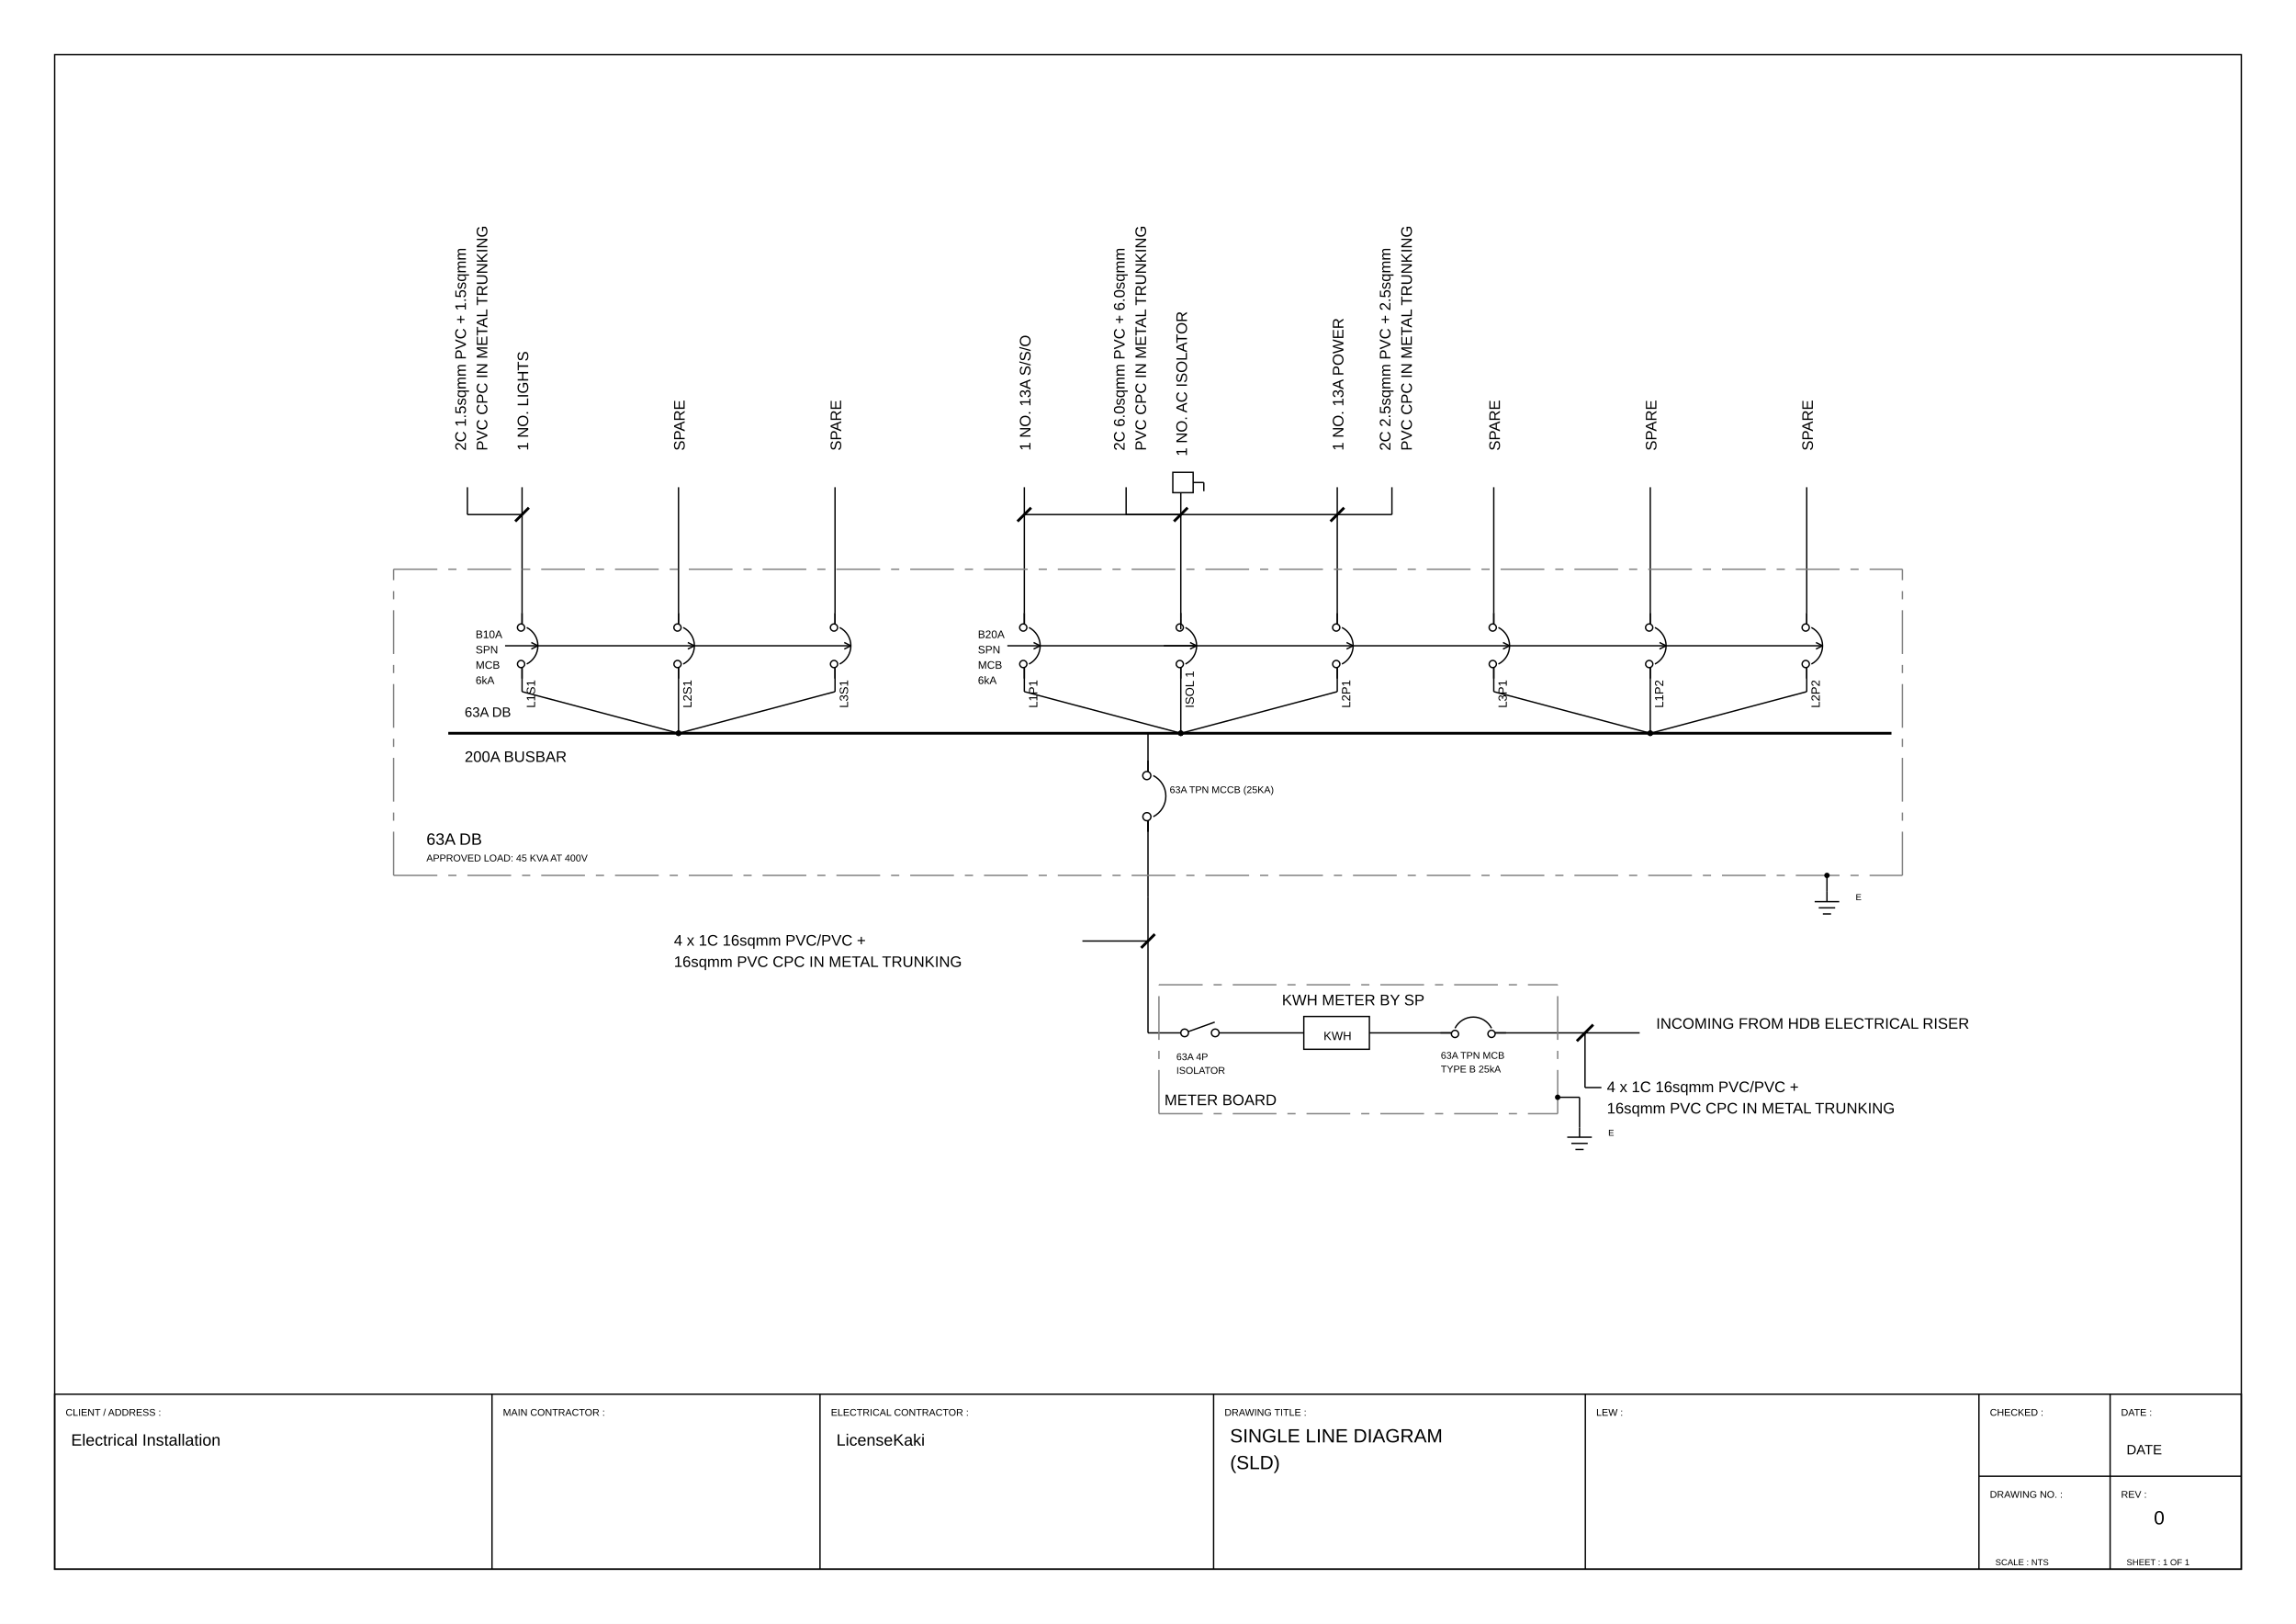
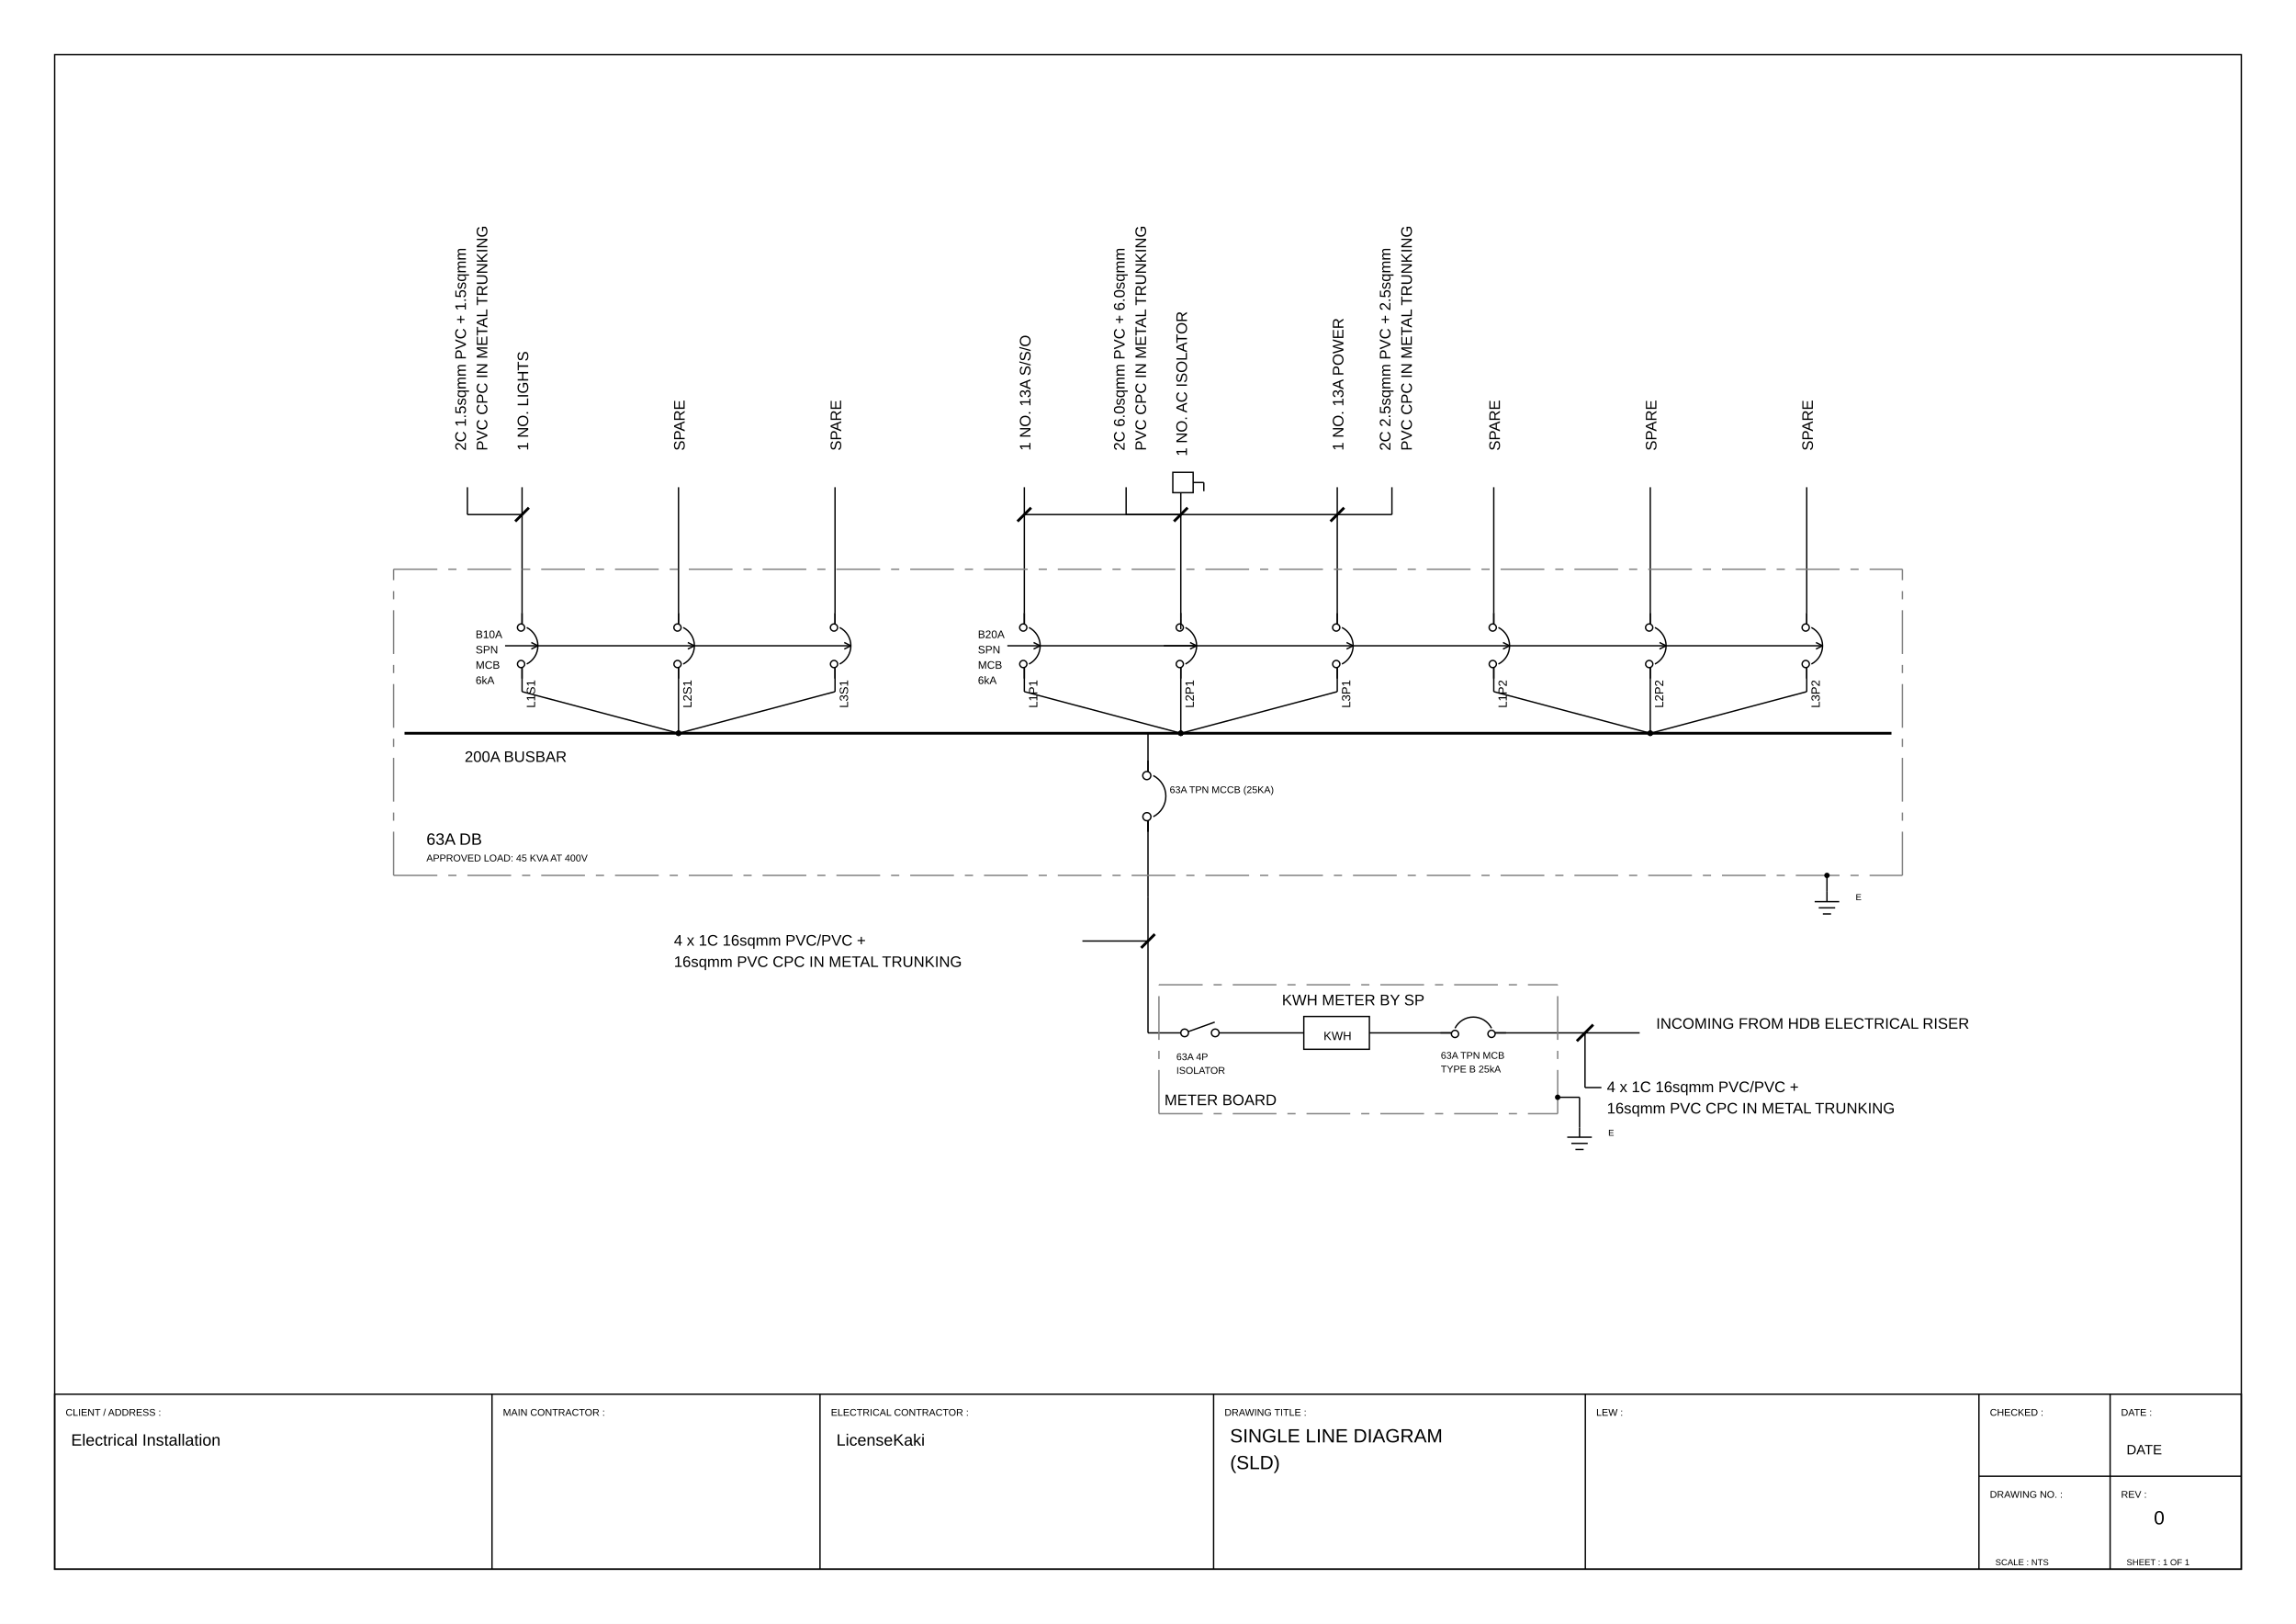
<svg xmlns="http://www.w3.org/2000/svg" viewBox="0 0 420.0 297.0" width="420.0mm" height="297.0mm">
  <rect width="420.0" height="297.0" fill="white" />
  <polygon points="10.00,287.00 410.00,287.00 410.00,10.00 10.00,10.00" stroke="#000000" stroke-width="0.25" fill="none" />
  <polygon points="10.00,287.00 410.00,287.00 410.00,255.00 10.00,255.00" stroke="#000000" stroke-width="0.25" fill="none" />
  <line x1="90.00" y1="255.00" x2="90.00" y2="287.00" stroke="#000000" stroke-width="0.25" fill="none" />
  <line x1="150.00" y1="255.00" x2="150.00" y2="287.00" stroke="#000000" stroke-width="0.25" fill="none" />
  <line x1="222.00" y1="255.00" x2="222.00" y2="287.00" stroke="#000000" stroke-width="0.25" fill="none" />
  <line x1="290.00" y1="255.00" x2="290.00" y2="287.00" stroke="#000000" stroke-width="0.25" fill="none" />
  <line x1="362.00" y1="255.00" x2="362.00" y2="287.00" stroke="#000000" stroke-width="0.25" fill="none" />
  <line x1="362.00" y1="270.00" x2="410.00" y2="270.00" stroke="#000000" stroke-width="0.25" fill="none" />
  <line x1="386.00" y1="255.00" x2="386.00" y2="287.00" stroke="#000000" stroke-width="0.25" fill="none" />
  <text x="12.00" y="258.94" font-family="Arial, Helvetica, sans-serif" font-size="1.8" fill="#000000">CLIENT / ADDRESS :</text>
  <text x="92.00" y="258.94" font-family="Arial, Helvetica, sans-serif" font-size="1.8" fill="#000000">MAIN CONTRACTOR :</text>
  <text x="152.00" y="258.94" font-family="Arial, Helvetica, sans-serif" font-size="1.8" fill="#000000">ELECTRICAL CONTRACTOR :</text>
  <text x="224.00" y="258.94" font-family="Arial, Helvetica, sans-serif" font-size="1.8" fill="#000000">DRAWING TITLE :</text>
  <text x="292.00" y="258.94" font-family="Arial, Helvetica, sans-serif" font-size="1.8" fill="#000000">LEW :</text>
  <text x="364.00" y="258.94" font-family="Arial, Helvetica, sans-serif" font-size="1.8" fill="#000000">CHECKED :</text>
  <text x="388.00" y="258.94" font-family="Arial, Helvetica, sans-serif" font-size="1.8" fill="#000000">DATE :</text>
  <text x="364.00" y="273.94" font-family="Arial, Helvetica, sans-serif" font-size="1.8" fill="#000000">DRAWING NO. :</text>
  <text x="388.00" y="273.94" font-family="Arial, Helvetica, sans-serif" font-size="1.8" fill="#000000">REV :</text>
  <circle cx="222.30" cy="188.91" r="0.70" stroke="#000000" stroke-width="0.25" fill="none" />
  <circle cx="216.70" cy="188.91" r="0.70" stroke="#000000" stroke-width="0.25" fill="none" />
  <polyline points="217.36,188.68 222.21,186.94" stroke="#000000" stroke-width="0.25" fill="none" />
  <text x="215.18" y="193.90" font-family="Arial, Helvetica, sans-serif" font-size="1.8" fill="#000000">
    <tspan x="215.18">63A 4P</tspan>
    <tspan x="215.18" dy="2.5">ISOLATOR</tspan>
  </text>
  <polygon points="238.50,185.91 250.50,185.91 250.50,191.91 238.50,191.91" stroke="#000000" stroke-width="0.25" fill="none" />
  <text x="242.10" y="190.22" font-family="Arial, Helvetica, sans-serif" font-size="2.2" fill="#000000">KWH</text>
  <text x="234.50" y="183.85" font-family="Arial, Helvetica, sans-serif" font-size="2.8" fill="#000000">KWH METER BY SP</text>
  <path d="M 272.84,188.06 A 3.75,3.75 0 0,0 266.16,188.06" stroke="#000000" stroke-width="0.25" fill="none" />
  <circle cx="266.16" cy="189.10" r="0.66" stroke="#000000" stroke-width="0.25" fill="none" />
  <circle cx="272.84" cy="189.09" r="0.66" stroke="#000000" stroke-width="0.25" fill="none" />
  <line x1="265.50" y1="188.91" x2="263.50" y2="188.91" stroke="#000000" stroke-width="0.25" fill="none" />
  <line x1="273.50" y1="188.91" x2="275.50" y2="188.91" stroke="#000000" stroke-width="0.25" fill="none" />
  <text x="263.56" y="193.65" font-family="Arial, Helvetica, sans-serif" font-size="1.8" fill="#000000">
    <tspan x="263.56">63A TPN MCB</tspan>
    <tspan x="263.56" dy="2.5">TYPE B 25kA</tspan>
  </text>
  <text x="302.94" y="188.15" font-family="Arial, Helvetica, sans-serif" font-size="2.8" fill="#000000">INCOMING FROM HDB ELECTRICAL RISER</text>
  <text x="293.94" y="199.75" font-family="Arial, Helvetica, sans-serif" font-size="2.8" fill="#000000">
    <tspan x="293.94">4 x 1C 16sqmm PVC/PVC +</tspan>
    <tspan x="293.94" dy="3.9">16sqmm PVC CPC IN METAL TRUNKING</tspan>
  </text>
  <text x="213.00" y="202.13" font-family="Arial, Helvetica, sans-serif" font-size="2.8" fill="#000000">METER BOARD</text>
  <line x1="288.94" y1="206.19" x2="288.94" y2="207.99" stroke="#000000" stroke-width="0.25" fill="none" />
  <line x1="286.69" y1="207.99" x2="291.19" y2="207.99" stroke="#000000" stroke-width="0.25" fill="none" />
  <line x1="287.44" y1="209.12" x2="290.44" y2="209.12" stroke="#000000" stroke-width="0.25" fill="none" />
  <line x1="288.19" y1="210.24" x2="289.69" y2="210.24" stroke="#000000" stroke-width="0.25" fill="none" />
  <text x="294.19" y="207.72" font-family="Arial, Helvetica, sans-serif" font-size="1.6" fill="#000000">E</text>
  <path d="M 210.96,149.37 A 4.22,4.22 0 0,0 210.96,141.85" stroke="#000000" stroke-width="0.25" fill="none" />
  <circle cx="209.78" cy="141.85" r="0.74" stroke="#000000" stroke-width="0.25" fill="none" />
  <circle cx="209.80" cy="149.37" r="0.74" stroke="#000000" stroke-width="0.25" fill="none" />
  <line x1="210.00" y1="150.11" x2="210.00" y2="152.11" stroke="#000000" stroke-width="0.25" fill="none" />
  <line x1="210.00" y1="141.11" x2="210.00" y2="139.11" stroke="#000000" stroke-width="0.25" fill="none" />
  <text x="213.96" y="145.05" font-family="Arial, Helvetica, sans-serif" font-size="1.8" fill="#000000">63A TPN MCCB (25KA)</text>
-   <line x1="82.00" y1="134.11" x2="346.00" y2="134.11" stroke="#000000" stroke-width="0.50" fill="none" />
-   <text x="85.00" y="131.11" font-family="Arial, Helvetica, sans-serif" font-size="2.5" fill="#000000">63A DB</text>
+   <line x1="74.00" y1="134.11" x2="346.00" y2="134.11" stroke="#000000" stroke-width="0.50" fill="none" />
  <text x="85.00" y="139.35" font-family="Arial, Helvetica, sans-serif" font-size="2.8" fill="#000000">200A BUSBAR</text>
  <text x="97.00" y="130.37" font-family="Arial, Helvetica, sans-serif" font-size="2.2" fill="#000000" transform="rotate(-90.0,97.00,129.49)">L1S1</text>
  <path d="M 96.35,121.45 A 3.75,3.75 0 0,0 96.35,114.77" stroke="#000000" stroke-width="0.25" fill="none" />
  <circle cx="95.31" cy="114.77" r="0.66" stroke="#000000" stroke-width="0.25" fill="none" />
  <circle cx="95.32" cy="121.45" r="0.66" stroke="#000000" stroke-width="0.25" fill="none" />
  <line x1="95.50" y1="122.11" x2="95.50" y2="124.11" stroke="#000000" stroke-width="0.25" fill="none" />
  <line x1="95.50" y1="114.11" x2="95.50" y2="112.11" stroke="#000000" stroke-width="0.25" fill="none" />
  <line x1="92.39" y1="118.11" x2="98.39" y2="118.11" stroke="#000000" stroke-width="0.25" fill="none" />
  <line x1="98.39" y1="118.11" x2="97.19" y2="117.51" stroke="#000000" stroke-width="0.25" fill="none" />
  <line x1="98.39" y1="118.11" x2="97.19" y2="118.71" stroke="#000000" stroke-width="0.25" fill="none" />
  <text x="87.00" y="116.71" font-family="Arial, Helvetica, sans-serif" font-size="2.0" fill="#000000">
    <tspan x="87.00">B10A</tspan>
    <tspan x="87.00" dy="2.8">SPN</tspan>
    <tspan x="87.00" dy="2.8">MCB</tspan>
    <tspan x="87.00" dy="2.8">6kA</tspan>
  </text>
  <text x="95.50" y="83.55" font-family="Arial, Helvetica, sans-serif" font-size="2.8" fill="#000000" transform="rotate(-90.0,95.50,82.43)">1 NO. LIGHTS</text>
  <text x="125.62" y="130.37" font-family="Arial, Helvetica, sans-serif" font-size="2.2" fill="#000000" transform="rotate(-90.0,125.62,129.49)">L2S1</text>
  <path d="M 124.98,121.45 A 3.75,3.75 0 0,0 124.98,114.77" stroke="#000000" stroke-width="0.25" fill="none" />
  <circle cx="123.93" cy="114.77" r="0.66" stroke="#000000" stroke-width="0.25" fill="none" />
  <circle cx="123.94" cy="121.45" r="0.66" stroke="#000000" stroke-width="0.25" fill="none" />
  <line x1="124.12" y1="122.11" x2="124.12" y2="124.11" stroke="#000000" stroke-width="0.25" fill="none" />
  <line x1="124.12" y1="114.11" x2="124.12" y2="112.11" stroke="#000000" stroke-width="0.25" fill="none" />
  <line x1="98.39" y1="118.11" x2="127.02" y2="118.11" stroke="#000000" stroke-width="0.25" fill="none" />
  <line x1="127.02" y1="118.11" x2="125.82" y2="117.51" stroke="#000000" stroke-width="0.25" fill="none" />
  <line x1="127.02" y1="118.11" x2="125.82" y2="118.71" stroke="#000000" stroke-width="0.25" fill="none" />
  <text x="124.12" y="83.55" font-family="Arial, Helvetica, sans-serif" font-size="2.8" fill="#000000" transform="rotate(-90.0,124.12,82.43)">SPARE</text>
  <text x="154.25" y="130.37" font-family="Arial, Helvetica, sans-serif" font-size="2.2" fill="#000000" transform="rotate(-90.0,154.25,129.49)">L3S1</text>
  <path d="M 153.60,121.45 A 3.75,3.75 0 0,0 153.60,114.77" stroke="#000000" stroke-width="0.25" fill="none" />
  <circle cx="152.56" cy="114.77" r="0.66" stroke="#000000" stroke-width="0.25" fill="none" />
  <circle cx="152.57" cy="121.45" r="0.66" stroke="#000000" stroke-width="0.25" fill="none" />
  <line x1="152.75" y1="122.11" x2="152.75" y2="124.11" stroke="#000000" stroke-width="0.25" fill="none" />
  <line x1="152.75" y1="114.11" x2="152.75" y2="112.11" stroke="#000000" stroke-width="0.25" fill="none" />
  <line x1="127.02" y1="118.11" x2="155.64" y2="118.11" stroke="#000000" stroke-width="0.25" fill="none" />
  <line x1="155.64" y1="118.11" x2="154.44" y2="117.51" stroke="#000000" stroke-width="0.25" fill="none" />
  <line x1="155.64" y1="118.11" x2="154.44" y2="118.71" stroke="#000000" stroke-width="0.25" fill="none" />
  <text x="152.75" y="83.55" font-family="Arial, Helvetica, sans-serif" font-size="2.8" fill="#000000" transform="rotate(-90.0,152.75,82.43)">SPARE</text>
  <text x="188.88" y="130.37" font-family="Arial, Helvetica, sans-serif" font-size="2.2" fill="#000000" transform="rotate(-90.0,188.88,129.49)">L1P1</text>
  <path d="M 188.23,121.45 A 3.75,3.75 0 0,0 188.23,114.77" stroke="#000000" stroke-width="0.25" fill="none" />
  <circle cx="187.18" cy="114.77" r="0.66" stroke="#000000" stroke-width="0.25" fill="none" />
  <circle cx="187.19" cy="121.45" r="0.66" stroke="#000000" stroke-width="0.25" fill="none" />
  <line x1="187.38" y1="122.11" x2="187.38" y2="124.11" stroke="#000000" stroke-width="0.25" fill="none" />
  <line x1="187.38" y1="114.11" x2="187.38" y2="112.11" stroke="#000000" stroke-width="0.25" fill="none" />
  <line x1="184.27" y1="118.11" x2="190.27" y2="118.11" stroke="#000000" stroke-width="0.25" fill="none" />
  <line x1="190.27" y1="118.11" x2="189.07" y2="117.51" stroke="#000000" stroke-width="0.25" fill="none" />
  <line x1="190.27" y1="118.11" x2="189.07" y2="118.71" stroke="#000000" stroke-width="0.25" fill="none" />
  <text x="178.88" y="116.71" font-family="Arial, Helvetica, sans-serif" font-size="2.0" fill="#000000">
    <tspan x="178.88">B20A</tspan>
    <tspan x="178.88" dy="2.8">SPN</tspan>
    <tspan x="178.88" dy="2.8">MCB</tspan>
    <tspan x="178.88" dy="2.8">6kA</tspan>
  </text>
  <text x="187.38" y="83.55" font-family="Arial, Helvetica, sans-serif" font-size="2.8" fill="#000000" transform="rotate(-90.0,187.38,82.43)">1 NO. 13A S/S/O</text>
-   <text x="217.50" y="130.37" font-family="Arial, Helvetica, sans-serif" font-size="2.2" fill="#000000" transform="rotate(-90.0,217.50,129.49)">ISOL 1</text>
+   <text x="217.50" y="130.37" font-family="Arial, Helvetica, sans-serif" font-size="2.2" fill="#000000" transform="rotate(-90.0,217.50,129.49)">L2P1</text>
  <path d="M 216.85,121.45 A 3.75,3.75 0 0,0 216.85,114.77" stroke="#000000" stroke-width="0.25" fill="none" />
  <circle cx="215.81" cy="114.77" r="0.66" stroke="#000000" stroke-width="0.25" fill="none" />
  <circle cx="215.82" cy="121.45" r="0.66" stroke="#000000" stroke-width="0.25" fill="none" />
  <line x1="216.00" y1="122.11" x2="216.00" y2="124.11" stroke="#000000" stroke-width="0.25" fill="none" />
  <line x1="216.00" y1="114.11" x2="216.00" y2="112.11" stroke="#000000" stroke-width="0.25" fill="none" />
  <line x1="212.89" y1="118.11" x2="218.89" y2="118.11" stroke="#000000" stroke-width="0.25" fill="none" />
  <line x1="218.89" y1="118.11" x2="217.69" y2="117.51" stroke="#000000" stroke-width="0.25" fill="none" />
  <line x1="218.89" y1="118.11" x2="217.69" y2="118.71" stroke="#000000" stroke-width="0.25" fill="none" />
  <text x="216.00" y="84.55" font-family="Arial, Helvetica, sans-serif" font-size="2.8" fill="#000000" transform="rotate(-90.0,216.00,83.43)">1 NO. AC ISOLATOR</text>
-   <text x="246.12" y="130.37" font-family="Arial, Helvetica, sans-serif" font-size="2.2" fill="#000000" transform="rotate(-90.0,246.12,129.49)">L2P1</text>
+   <text x="246.12" y="130.37" font-family="Arial, Helvetica, sans-serif" font-size="2.2" fill="#000000" transform="rotate(-90.0,246.12,129.49)">L3P1</text>
  <path d="M 245.48,121.45 A 3.75,3.75 0 0,0 245.48,114.77" stroke="#000000" stroke-width="0.25" fill="none" />
  <circle cx="244.43" cy="114.77" r="0.66" stroke="#000000" stroke-width="0.25" fill="none" />
  <circle cx="244.44" cy="121.45" r="0.66" stroke="#000000" stroke-width="0.25" fill="none" />
  <line x1="244.62" y1="122.11" x2="244.62" y2="124.11" stroke="#000000" stroke-width="0.25" fill="none" />
  <line x1="244.62" y1="114.11" x2="244.62" y2="112.11" stroke="#000000" stroke-width="0.25" fill="none" />
  <line x1="190.27" y1="118.11" x2="247.52" y2="118.11" stroke="#000000" stroke-width="0.25" fill="none" />
  <line x1="247.52" y1="118.11" x2="246.32" y2="117.51" stroke="#000000" stroke-width="0.25" fill="none" />
  <line x1="247.52" y1="118.11" x2="246.32" y2="118.71" stroke="#000000" stroke-width="0.25" fill="none" />
  <text x="244.62" y="83.55" font-family="Arial, Helvetica, sans-serif" font-size="2.8" fill="#000000" transform="rotate(-90.0,244.62,82.43)">1 NO. 13A POWER</text>
-   <text x="274.75" y="130.37" font-family="Arial, Helvetica, sans-serif" font-size="2.2" fill="#000000" transform="rotate(-90.0,274.75,129.49)">L3P1</text>
+   <text x="274.75" y="130.37" font-family="Arial, Helvetica, sans-serif" font-size="2.2" fill="#000000" transform="rotate(-90.0,274.75,129.49)">L1P2</text>
  <path d="M 274.10,121.45 A 3.75,3.75 0 0,0 274.10,114.77" stroke="#000000" stroke-width="0.25" fill="none" />
  <circle cx="273.06" cy="114.77" r="0.66" stroke="#000000" stroke-width="0.25" fill="none" />
  <circle cx="273.07" cy="121.45" r="0.66" stroke="#000000" stroke-width="0.25" fill="none" />
  <line x1="273.25" y1="122.11" x2="273.25" y2="124.11" stroke="#000000" stroke-width="0.25" fill="none" />
  <line x1="273.25" y1="114.11" x2="273.25" y2="112.11" stroke="#000000" stroke-width="0.25" fill="none" />
  <line x1="247.52" y1="118.11" x2="276.14" y2="118.11" stroke="#000000" stroke-width="0.25" fill="none" />
  <line x1="276.14" y1="118.11" x2="274.94" y2="117.51" stroke="#000000" stroke-width="0.25" fill="none" />
  <line x1="276.14" y1="118.11" x2="274.94" y2="118.71" stroke="#000000" stroke-width="0.25" fill="none" />
  <text x="273.25" y="83.55" font-family="Arial, Helvetica, sans-serif" font-size="2.8" fill="#000000" transform="rotate(-90.0,273.25,82.43)">SPARE</text>
-   <text x="303.38" y="130.37" font-family="Arial, Helvetica, sans-serif" font-size="2.2" fill="#000000" transform="rotate(-90.0,303.38,129.49)">L1P2</text>
+   <text x="303.38" y="130.37" font-family="Arial, Helvetica, sans-serif" font-size="2.2" fill="#000000" transform="rotate(-90.0,303.38,129.49)">L2P2</text>
  <path d="M 302.73,121.45 A 3.75,3.75 0 0,0 302.73,114.77" stroke="#000000" stroke-width="0.25" fill="none" />
  <circle cx="301.68" cy="114.77" r="0.66" stroke="#000000" stroke-width="0.25" fill="none" />
  <circle cx="301.69" cy="121.45" r="0.66" stroke="#000000" stroke-width="0.25" fill="none" />
  <line x1="301.88" y1="122.11" x2="301.88" y2="124.11" stroke="#000000" stroke-width="0.25" fill="none" />
  <line x1="301.88" y1="114.11" x2="301.88" y2="112.11" stroke="#000000" stroke-width="0.25" fill="none" />
  <line x1="276.14" y1="118.11" x2="304.77" y2="118.11" stroke="#000000" stroke-width="0.25" fill="none" />
  <line x1="304.77" y1="118.11" x2="303.57" y2="117.51" stroke="#000000" stroke-width="0.25" fill="none" />
  <line x1="304.77" y1="118.11" x2="303.57" y2="118.71" stroke="#000000" stroke-width="0.25" fill="none" />
  <text x="301.88" y="83.55" font-family="Arial, Helvetica, sans-serif" font-size="2.8" fill="#000000" transform="rotate(-90.0,301.88,82.43)">SPARE</text>
-   <text x="332.00" y="130.37" font-family="Arial, Helvetica, sans-serif" font-size="2.2" fill="#000000" transform="rotate(-90.0,332.00,129.49)">L2P2</text>
+   <text x="332.00" y="130.37" font-family="Arial, Helvetica, sans-serif" font-size="2.2" fill="#000000" transform="rotate(-90.0,332.00,129.49)">L3P2</text>
  <path d="M 331.35,121.45 A 3.75,3.75 0 0,0 331.35,114.77" stroke="#000000" stroke-width="0.25" fill="none" />
  <circle cx="330.31" cy="114.77" r="0.66" stroke="#000000" stroke-width="0.25" fill="none" />
  <circle cx="330.32" cy="121.45" r="0.66" stroke="#000000" stroke-width="0.25" fill="none" />
  <line x1="330.50" y1="122.11" x2="330.50" y2="124.11" stroke="#000000" stroke-width="0.25" fill="none" />
  <line x1="330.50" y1="114.11" x2="330.50" y2="112.11" stroke="#000000" stroke-width="0.25" fill="none" />
  <line x1="304.77" y1="118.11" x2="333.39" y2="118.11" stroke="#000000" stroke-width="0.25" fill="none" />
  <line x1="333.39" y1="118.11" x2="332.19" y2="117.51" stroke="#000000" stroke-width="0.25" fill="none" />
  <line x1="333.39" y1="118.11" x2="332.19" y2="118.71" stroke="#000000" stroke-width="0.25" fill="none" />
  <text x="330.50" y="83.55" font-family="Arial, Helvetica, sans-serif" font-size="2.8" fill="#000000" transform="rotate(-90.0,330.50,82.43)">SPARE</text>
  <text x="84.10" y="83.55" font-family="Arial, Helvetica, sans-serif" font-size="2.8" fill="#000000" transform="rotate(-90.0,84.10,82.43)">2C 1.5sqmm PVC + 1.5sqmm</text>
  <text x="88.02" y="83.55" font-family="Arial, Helvetica, sans-serif" font-size="2.8" fill="#000000" transform="rotate(-90.0,88.02,82.43)">PVC CPC IN METAL TRUNKING</text>
  <text x="253.22" y="83.55" font-family="Arial, Helvetica, sans-serif" font-size="2.8" fill="#000000" transform="rotate(-90.0,253.22,82.43)">2C 2.5sqmm PVC + 2.5sqmm</text>
  <text x="257.14" y="83.55" font-family="Arial, Helvetica, sans-serif" font-size="2.8" fill="#000000" transform="rotate(-90.0,257.14,82.43)">PVC CPC IN METAL TRUNKING</text>
  <text x="204.60" y="83.55" font-family="Arial, Helvetica, sans-serif" font-size="2.8" fill="#000000" transform="rotate(-90.0,204.60,82.43)">2C 6.0sqmm PVC + 6.0sqmm</text>
  <text x="208.52" y="83.55" font-family="Arial, Helvetica, sans-serif" font-size="2.8" fill="#000000" transform="rotate(-90.0,208.52,82.43)">PVC CPC IN METAL TRUNKING</text>
  <polygon points="214.54,90.11 218.26,90.11 218.26,86.39 214.54,86.39" stroke="#000000" stroke-width="0.25" fill="none" />
  <line x1="218.26" y1="88.25" x2="220.21" y2="88.25" stroke="#000000" stroke-width="0.25" fill="none" />
  <line x1="220.21" y1="88.25" x2="220.21" y2="89.84" stroke="#000000" stroke-width="0.25" fill="none" />
  <text x="78.00" y="154.51" font-family="Arial, Helvetica, sans-serif" font-size="3.0" fill="#000000">63A DB</text>
  <text x="78.00" y="157.55" font-family="Arial, Helvetica, sans-serif" font-size="1.8" fill="#000000">APPROVED LOAD: 45 KVA AT 400V</text>
  <line x1="334.20" y1="163.11" x2="334.20" y2="164.91" stroke="#000000" stroke-width="0.25" fill="none" />
  <line x1="331.95" y1="164.91" x2="336.45" y2="164.91" stroke="#000000" stroke-width="0.25" fill="none" />
  <line x1="332.70" y1="166.04" x2="335.70" y2="166.04" stroke="#000000" stroke-width="0.25" fill="none" />
  <line x1="333.45" y1="167.16" x2="334.95" y2="167.16" stroke="#000000" stroke-width="0.25" fill="none" />
  <text x="339.45" y="164.64" font-family="Arial, Helvetica, sans-serif" font-size="1.6" fill="#000000">E</text>
  <text x="123.28" y="172.95" font-family="Arial, Helvetica, sans-serif" font-size="2.8" fill="#000000">
    <tspan x="123.28">4 x 1C 16sqmm PVC/PVC +</tspan>
    <tspan x="123.28" dy="3.9">16sqmm PVC CPC IN METAL TRUNKING</tspan>
  </text>
  <line x1="210.00" y1="188.91" x2="216.00" y2="188.91" stroke="#000000" stroke-width="0.25" fill="none" />
  <line x1="223.00" y1="188.91" x2="238.50" y2="188.91" stroke="#000000" stroke-width="0.25" fill="none" />
  <line x1="250.50" y1="188.91" x2="265.50" y2="188.91" stroke="#000000" stroke-width="0.25" fill="none" />
  <line x1="273.50" y1="188.91" x2="299.94" y2="188.91" stroke="#000000" stroke-width="0.25" fill="none" />
  <line x1="289.94" y1="188.91" x2="289.94" y2="198.91" stroke="#000000" stroke-width="0.25" fill="none" />
  <line x1="210.00" y1="188.91" x2="210.00" y2="164.11" stroke="#000000" stroke-width="0.25" fill="none" />
  <line x1="284.94" y1="200.69" x2="288.94" y2="200.69" stroke="#000000" stroke-width="0.25" fill="none" />
  <line x1="288.94" y1="200.69" x2="288.94" y2="206.19" stroke="#000000" stroke-width="0.25" fill="none" />
  <line x1="210.00" y1="164.11" x2="210.00" y2="150.11" stroke="#000000" stroke-width="0.25" fill="none" />
  <line x1="210.00" y1="152.11" x2="210.00" y2="150.11" stroke="#000000" stroke-width="0.25" fill="none" />
  <line x1="210.00" y1="141.11" x2="210.00" y2="139.11" stroke="#000000" stroke-width="0.25" fill="none" />
  <line x1="210.00" y1="139.11" x2="210.00" y2="134.11" stroke="#000000" stroke-width="0.25" fill="none" />
  <line x1="95.50" y1="126.50" x2="95.50" y2="122.11" stroke="#000000" stroke-width="0.25" fill="none" />
  <line x1="95.50" y1="114.11" x2="95.50" y2="112.11" stroke="#000000" stroke-width="0.25" fill="none" />
  <line x1="95.50" y1="112.11" x2="95.50" y2="89.11" stroke="#000000" stroke-width="0.25" fill="none" />
  <line x1="124.12" y1="134.11" x2="124.12" y2="122.11" stroke="#000000" stroke-width="0.25" fill="none" />
  <line x1="124.12" y1="114.11" x2="124.12" y2="112.11" stroke="#000000" stroke-width="0.25" fill="none" />
  <line x1="124.12" y1="112.11" x2="124.12" y2="89.11" stroke="#000000" stroke-width="0.25" fill="none" />
  <line x1="152.75" y1="126.50" x2="152.75" y2="122.11" stroke="#000000" stroke-width="0.25" fill="none" />
  <line x1="152.75" y1="114.11" x2="152.75" y2="112.11" stroke="#000000" stroke-width="0.25" fill="none" />
  <line x1="152.75" y1="112.11" x2="152.75" y2="89.11" stroke="#000000" stroke-width="0.25" fill="none" />
  <line x1="187.38" y1="126.50" x2="187.38" y2="122.11" stroke="#000000" stroke-width="0.25" fill="none" />
  <line x1="187.38" y1="114.11" x2="187.38" y2="112.11" stroke="#000000" stroke-width="0.25" fill="none" />
  <line x1="187.38" y1="112.11" x2="187.38" y2="89.11" stroke="#000000" stroke-width="0.25" fill="none" />
  <line x1="216.00" y1="134.11" x2="216.00" y2="122.11" stroke="#000000" stroke-width="0.25" fill="none" />
  <line x1="216.00" y1="115.11" x2="216.00" y2="113.11" stroke="#000000" stroke-width="0.25" fill="none" />
  <line x1="216.00" y1="113.11" x2="216.00" y2="90.11" stroke="#000000" stroke-width="0.25" fill="none" />
  <line x1="244.62" y1="126.50" x2="244.62" y2="122.11" stroke="#000000" stroke-width="0.25" fill="none" />
  <line x1="244.62" y1="114.11" x2="244.62" y2="112.11" stroke="#000000" stroke-width="0.25" fill="none" />
  <line x1="244.62" y1="112.11" x2="244.62" y2="89.11" stroke="#000000" stroke-width="0.25" fill="none" />
  <line x1="273.25" y1="126.50" x2="273.25" y2="122.11" stroke="#000000" stroke-width="0.25" fill="none" />
  <line x1="273.25" y1="114.11" x2="273.25" y2="112.11" stroke="#000000" stroke-width="0.25" fill="none" />
  <line x1="273.25" y1="112.11" x2="273.25" y2="89.11" stroke="#000000" stroke-width="0.25" fill="none" />
  <line x1="301.88" y1="134.11" x2="301.88" y2="122.11" stroke="#000000" stroke-width="0.25" fill="none" />
  <line x1="301.88" y1="114.11" x2="301.88" y2="112.11" stroke="#000000" stroke-width="0.25" fill="none" />
  <line x1="301.88" y1="112.11" x2="301.88" y2="89.11" stroke="#000000" stroke-width="0.25" fill="none" />
  <line x1="330.50" y1="126.50" x2="330.50" y2="122.11" stroke="#000000" stroke-width="0.25" fill="none" />
  <line x1="330.50" y1="114.11" x2="330.50" y2="112.11" stroke="#000000" stroke-width="0.25" fill="none" />
  <line x1="330.50" y1="112.11" x2="330.50" y2="89.11" stroke="#000000" stroke-width="0.25" fill="none" />
  <line x1="85.50" y1="94.11" x2="85.50" y2="89.11" stroke="#000000" stroke-width="0.25" fill="none" />
  <line x1="254.62" y1="94.11" x2="254.62" y2="89.11" stroke="#000000" stroke-width="0.25" fill="none" />
  <line x1="206.00" y1="94.11" x2="206.00" y2="89.11" stroke="#000000" stroke-width="0.25" fill="none" />
  <line x1="334.20" y1="160.11" x2="334.20" y2="163.11" stroke="#000000" stroke-width="0.25" fill="none" />
  <line x1="288.44" y1="190.41" x2="291.44" y2="187.41" stroke="#000000" stroke-width="0.50" fill="none" />
  <line x1="208.75" y1="173.36" x2="211.25" y2="170.86" stroke="#000000" stroke-width="0.50" fill="none" />
  <line x1="94.25" y1="95.36" x2="96.75" y2="92.86" stroke="#000000" stroke-width="0.50" fill="none" />
  <line x1="186.12" y1="95.36" x2="188.62" y2="92.86" stroke="#000000" stroke-width="0.50" fill="none" />
  <line x1="243.38" y1="95.36" x2="245.88" y2="92.86" stroke="#000000" stroke-width="0.50" fill="none" />
  <line x1="214.75" y1="95.36" x2="217.25" y2="92.86" stroke="#000000" stroke-width="0.50" fill="none" />
  <line x1="289.94" y1="198.91" x2="292.94" y2="198.91" stroke="#000000" stroke-width="0.25" fill="none" />
  <line x1="210.00" y1="172.11" x2="198.00" y2="172.11" stroke="#000000" stroke-width="0.25" fill="none" />
  <line x1="85.50" y1="94.11" x2="95.50" y2="94.11" stroke="#000000" stroke-width="0.25" fill="none" />
  <line x1="187.38" y1="94.11" x2="254.62" y2="94.11" stroke="#000000" stroke-width="0.25" fill="none" />
  <line x1="206.00" y1="94.11" x2="216.00" y2="94.11" stroke="#000000" stroke-width="0.25" fill="none" />
  <line x1="124.12" y1="134.11" x2="95.50" y2="126.50" stroke="#000000" stroke-width="0.25" fill="none" />
  <line x1="124.12" y1="134.11" x2="152.75" y2="126.50" stroke="#000000" stroke-width="0.25" fill="none" />
  <line x1="216.00" y1="134.11" x2="187.38" y2="126.50" stroke="#000000" stroke-width="0.25" fill="none" />
  <line x1="216.00" y1="134.11" x2="244.62" y2="126.50" stroke="#000000" stroke-width="0.25" fill="none" />
  <line x1="301.88" y1="134.11" x2="273.25" y2="126.50" stroke="#000000" stroke-width="0.25" fill="none" />
  <line x1="301.88" y1="134.11" x2="330.50" y2="126.50" stroke="#000000" stroke-width="0.25" fill="none" />
  <line x1="212.00" y1="203.69" x2="220.00" y2="203.69" stroke="#808080" stroke-width="0.25" fill="none" />
  <line x1="222.00" y1="203.69" x2="223.50" y2="203.69" stroke="#808080" stroke-width="0.25" fill="none" />
  <line x1="225.50" y1="203.69" x2="233.50" y2="203.69" stroke="#808080" stroke-width="0.25" fill="none" />
  <line x1="235.50" y1="203.69" x2="237.00" y2="203.69" stroke="#808080" stroke-width="0.25" fill="none" />
  <line x1="239.00" y1="203.69" x2="247.00" y2="203.69" stroke="#808080" stroke-width="0.25" fill="none" />
  <line x1="249.00" y1="203.69" x2="250.50" y2="203.69" stroke="#808080" stroke-width="0.25" fill="none" />
  <line x1="252.50" y1="203.69" x2="260.50" y2="203.69" stroke="#808080" stroke-width="0.25" fill="none" />
  <line x1="262.50" y1="203.69" x2="264.00" y2="203.69" stroke="#808080" stroke-width="0.25" fill="none" />
  <line x1="266.00" y1="203.69" x2="274.00" y2="203.69" stroke="#808080" stroke-width="0.25" fill="none" />
  <line x1="276.00" y1="203.69" x2="277.50" y2="203.69" stroke="#808080" stroke-width="0.25" fill="none" />
  <line x1="279.50" y1="203.69" x2="284.94" y2="203.69" stroke="#808080" stroke-width="0.25" fill="none" />
  <line x1="212.00" y1="180.11" x2="220.00" y2="180.11" stroke="#808080" stroke-width="0.25" fill="none" />
  <line x1="222.00" y1="180.11" x2="223.50" y2="180.11" stroke="#808080" stroke-width="0.25" fill="none" />
  <line x1="225.50" y1="180.11" x2="233.50" y2="180.11" stroke="#808080" stroke-width="0.25" fill="none" />
  <line x1="235.50" y1="180.11" x2="237.00" y2="180.11" stroke="#808080" stroke-width="0.25" fill="none" />
  <line x1="239.00" y1="180.11" x2="247.00" y2="180.11" stroke="#808080" stroke-width="0.25" fill="none" />
  <line x1="249.00" y1="180.11" x2="250.50" y2="180.11" stroke="#808080" stroke-width="0.25" fill="none" />
  <line x1="252.50" y1="180.11" x2="260.50" y2="180.11" stroke="#808080" stroke-width="0.25" fill="none" />
  <line x1="262.50" y1="180.11" x2="264.00" y2="180.11" stroke="#808080" stroke-width="0.25" fill="none" />
  <line x1="266.00" y1="180.11" x2="274.00" y2="180.11" stroke="#808080" stroke-width="0.25" fill="none" />
  <line x1="276.00" y1="180.11" x2="277.50" y2="180.11" stroke="#808080" stroke-width="0.25" fill="none" />
  <line x1="279.50" y1="180.11" x2="284.94" y2="180.11" stroke="#808080" stroke-width="0.25" fill="none" />
  <line x1="212.00" y1="203.69" x2="212.00" y2="195.69" stroke="#808080" stroke-width="0.25" fill="none" />
  <line x1="212.00" y1="193.69" x2="212.00" y2="192.19" stroke="#808080" stroke-width="0.25" fill="none" />
  <line x1="212.00" y1="190.19" x2="212.00" y2="182.19" stroke="#808080" stroke-width="0.25" fill="none" />
  <line x1="212.00" y1="180.19" x2="212.00" y2="180.11" stroke="#808080" stroke-width="0.25" fill="none" />
  <line x1="284.94" y1="203.69" x2="284.94" y2="195.69" stroke="#808080" stroke-width="0.25" fill="none" />
  <line x1="284.94" y1="193.69" x2="284.94" y2="192.19" stroke="#808080" stroke-width="0.25" fill="none" />
  <line x1="284.94" y1="190.19" x2="284.94" y2="182.19" stroke="#808080" stroke-width="0.25" fill="none" />
  <line x1="284.94" y1="180.19" x2="284.94" y2="180.11" stroke="#808080" stroke-width="0.25" fill="none" />
  <line x1="72.00" y1="160.11" x2="80.00" y2="160.11" stroke="#808080" stroke-width="0.25" fill="none" />
  <line x1="82.00" y1="160.11" x2="83.50" y2="160.11" stroke="#808080" stroke-width="0.25" fill="none" />
  <line x1="85.50" y1="160.11" x2="93.50" y2="160.11" stroke="#808080" stroke-width="0.25" fill="none" />
  <line x1="95.50" y1="160.11" x2="97.00" y2="160.11" stroke="#808080" stroke-width="0.25" fill="none" />
  <line x1="99.00" y1="160.11" x2="107.00" y2="160.11" stroke="#808080" stroke-width="0.25" fill="none" />
  <line x1="109.00" y1="160.11" x2="110.50" y2="160.11" stroke="#808080" stroke-width="0.25" fill="none" />
  <line x1="112.50" y1="160.11" x2="120.50" y2="160.11" stroke="#808080" stroke-width="0.25" fill="none" />
  <line x1="122.50" y1="160.11" x2="124.00" y2="160.11" stroke="#808080" stroke-width="0.25" fill="none" />
  <line x1="126.00" y1="160.11" x2="134.00" y2="160.11" stroke="#808080" stroke-width="0.25" fill="none" />
  <line x1="136.00" y1="160.11" x2="137.50" y2="160.11" stroke="#808080" stroke-width="0.25" fill="none" />
  <line x1="139.50" y1="160.11" x2="147.50" y2="160.11" stroke="#808080" stroke-width="0.25" fill="none" />
  <line x1="149.50" y1="160.11" x2="151.00" y2="160.11" stroke="#808080" stroke-width="0.25" fill="none" />
  <line x1="153.00" y1="160.11" x2="161.00" y2="160.11" stroke="#808080" stroke-width="0.25" fill="none" />
  <line x1="163.00" y1="160.11" x2="164.50" y2="160.11" stroke="#808080" stroke-width="0.25" fill="none" />
  <line x1="166.50" y1="160.11" x2="174.50" y2="160.11" stroke="#808080" stroke-width="0.25" fill="none" />
  <line x1="176.50" y1="160.11" x2="178.00" y2="160.11" stroke="#808080" stroke-width="0.25" fill="none" />
  <line x1="180.00" y1="160.11" x2="188.00" y2="160.11" stroke="#808080" stroke-width="0.25" fill="none" />
  <line x1="190.00" y1="160.11" x2="191.50" y2="160.11" stroke="#808080" stroke-width="0.25" fill="none" />
  <line x1="193.50" y1="160.11" x2="201.50" y2="160.11" stroke="#808080" stroke-width="0.25" fill="none" />
  <line x1="203.50" y1="160.11" x2="205.00" y2="160.11" stroke="#808080" stroke-width="0.25" fill="none" />
  <line x1="207.00" y1="160.11" x2="215.00" y2="160.11" stroke="#808080" stroke-width="0.25" fill="none" />
  <line x1="217.00" y1="160.11" x2="218.50" y2="160.11" stroke="#808080" stroke-width="0.25" fill="none" />
  <line x1="220.50" y1="160.11" x2="228.50" y2="160.11" stroke="#808080" stroke-width="0.25" fill="none" />
  <line x1="230.50" y1="160.11" x2="232.00" y2="160.11" stroke="#808080" stroke-width="0.25" fill="none" />
  <line x1="234.00" y1="160.11" x2="242.00" y2="160.11" stroke="#808080" stroke-width="0.25" fill="none" />
  <line x1="244.00" y1="160.11" x2="245.50" y2="160.11" stroke="#808080" stroke-width="0.25" fill="none" />
  <line x1="247.50" y1="160.11" x2="255.50" y2="160.11" stroke="#808080" stroke-width="0.25" fill="none" />
  <line x1="257.50" y1="160.11" x2="259.00" y2="160.11" stroke="#808080" stroke-width="0.25" fill="none" />
  <line x1="261.00" y1="160.11" x2="269.00" y2="160.11" stroke="#808080" stroke-width="0.25" fill="none" />
  <line x1="271.00" y1="160.11" x2="272.50" y2="160.11" stroke="#808080" stroke-width="0.25" fill="none" />
  <line x1="274.50" y1="160.11" x2="282.50" y2="160.11" stroke="#808080" stroke-width="0.25" fill="none" />
  <line x1="284.50" y1="160.11" x2="286.00" y2="160.11" stroke="#808080" stroke-width="0.25" fill="none" />
  <line x1="288.00" y1="160.11" x2="296.00" y2="160.11" stroke="#808080" stroke-width="0.25" fill="none" />
  <line x1="298.00" y1="160.11" x2="299.50" y2="160.11" stroke="#808080" stroke-width="0.25" fill="none" />
  <line x1="301.50" y1="160.11" x2="309.50" y2="160.11" stroke="#808080" stroke-width="0.25" fill="none" />
  <line x1="311.50" y1="160.11" x2="313.00" y2="160.11" stroke="#808080" stroke-width="0.25" fill="none" />
  <line x1="315.00" y1="160.11" x2="323.00" y2="160.11" stroke="#808080" stroke-width="0.25" fill="none" />
  <line x1="325.00" y1="160.11" x2="326.50" y2="160.11" stroke="#808080" stroke-width="0.25" fill="none" />
  <line x1="328.50" y1="160.11" x2="336.50" y2="160.11" stroke="#808080" stroke-width="0.25" fill="none" />
  <line x1="338.50" y1="160.11" x2="340.00" y2="160.11" stroke="#808080" stroke-width="0.25" fill="none" />
  <line x1="342.00" y1="160.11" x2="348.00" y2="160.11" stroke="#808080" stroke-width="0.25" fill="none" />
  <line x1="72.00" y1="104.11" x2="80.00" y2="104.11" stroke="#808080" stroke-width="0.25" fill="none" />
  <line x1="82.00" y1="104.11" x2="83.50" y2="104.11" stroke="#808080" stroke-width="0.25" fill="none" />
  <line x1="85.50" y1="104.11" x2="93.50" y2="104.11" stroke="#808080" stroke-width="0.25" fill="none" />
  <line x1="95.50" y1="104.11" x2="97.00" y2="104.11" stroke="#808080" stroke-width="0.25" fill="none" />
  <line x1="99.00" y1="104.11" x2="107.00" y2="104.11" stroke="#808080" stroke-width="0.25" fill="none" />
  <line x1="109.00" y1="104.11" x2="110.50" y2="104.11" stroke="#808080" stroke-width="0.25" fill="none" />
  <line x1="112.50" y1="104.11" x2="120.50" y2="104.11" stroke="#808080" stroke-width="0.25" fill="none" />
  <line x1="122.50" y1="104.11" x2="124.00" y2="104.11" stroke="#808080" stroke-width="0.25" fill="none" />
  <line x1="126.00" y1="104.11" x2="134.00" y2="104.11" stroke="#808080" stroke-width="0.25" fill="none" />
  <line x1="136.00" y1="104.11" x2="137.50" y2="104.11" stroke="#808080" stroke-width="0.25" fill="none" />
  <line x1="139.50" y1="104.11" x2="147.50" y2="104.11" stroke="#808080" stroke-width="0.25" fill="none" />
  <line x1="149.50" y1="104.11" x2="151.00" y2="104.11" stroke="#808080" stroke-width="0.25" fill="none" />
  <line x1="153.00" y1="104.11" x2="161.00" y2="104.11" stroke="#808080" stroke-width="0.25" fill="none" />
  <line x1="163.00" y1="104.11" x2="164.50" y2="104.11" stroke="#808080" stroke-width="0.25" fill="none" />
  <line x1="166.50" y1="104.11" x2="174.50" y2="104.11" stroke="#808080" stroke-width="0.25" fill="none" />
  <line x1="176.50" y1="104.11" x2="178.00" y2="104.11" stroke="#808080" stroke-width="0.25" fill="none" />
  <line x1="180.00" y1="104.11" x2="188.00" y2="104.11" stroke="#808080" stroke-width="0.25" fill="none" />
  <line x1="190.00" y1="104.11" x2="191.50" y2="104.11" stroke="#808080" stroke-width="0.25" fill="none" />
  <line x1="193.50" y1="104.11" x2="201.50" y2="104.11" stroke="#808080" stroke-width="0.25" fill="none" />
  <line x1="203.50" y1="104.11" x2="205.00" y2="104.11" stroke="#808080" stroke-width="0.25" fill="none" />
  <line x1="207.00" y1="104.11" x2="215.00" y2="104.11" stroke="#808080" stroke-width="0.25" fill="none" />
  <line x1="217.00" y1="104.11" x2="218.50" y2="104.11" stroke="#808080" stroke-width="0.25" fill="none" />
  <line x1="220.50" y1="104.11" x2="228.50" y2="104.11" stroke="#808080" stroke-width="0.25" fill="none" />
  <line x1="230.50" y1="104.11" x2="232.00" y2="104.11" stroke="#808080" stroke-width="0.25" fill="none" />
  <line x1="234.00" y1="104.11" x2="242.00" y2="104.11" stroke="#808080" stroke-width="0.25" fill="none" />
  <line x1="244.00" y1="104.11" x2="245.50" y2="104.11" stroke="#808080" stroke-width="0.25" fill="none" />
  <line x1="247.50" y1="104.11" x2="255.50" y2="104.11" stroke="#808080" stroke-width="0.25" fill="none" />
  <line x1="257.50" y1="104.11" x2="259.00" y2="104.11" stroke="#808080" stroke-width="0.25" fill="none" />
  <line x1="261.00" y1="104.11" x2="269.00" y2="104.11" stroke="#808080" stroke-width="0.25" fill="none" />
  <line x1="271.00" y1="104.11" x2="272.50" y2="104.11" stroke="#808080" stroke-width="0.25" fill="none" />
  <line x1="274.50" y1="104.11" x2="282.50" y2="104.11" stroke="#808080" stroke-width="0.25" fill="none" />
  <line x1="284.50" y1="104.11" x2="286.00" y2="104.11" stroke="#808080" stroke-width="0.25" fill="none" />
  <line x1="288.00" y1="104.11" x2="296.00" y2="104.11" stroke="#808080" stroke-width="0.25" fill="none" />
  <line x1="298.00" y1="104.11" x2="299.50" y2="104.11" stroke="#808080" stroke-width="0.25" fill="none" />
  <line x1="301.50" y1="104.11" x2="309.50" y2="104.11" stroke="#808080" stroke-width="0.25" fill="none" />
  <line x1="311.50" y1="104.11" x2="313.00" y2="104.11" stroke="#808080" stroke-width="0.25" fill="none" />
  <line x1="315.00" y1="104.11" x2="323.00" y2="104.11" stroke="#808080" stroke-width="0.25" fill="none" />
  <line x1="325.00" y1="104.11" x2="326.50" y2="104.11" stroke="#808080" stroke-width="0.25" fill="none" />
  <line x1="328.50" y1="104.11" x2="336.50" y2="104.11" stroke="#808080" stroke-width="0.25" fill="none" />
  <line x1="338.50" y1="104.11" x2="340.00" y2="104.11" stroke="#808080" stroke-width="0.25" fill="none" />
  <line x1="342.00" y1="104.11" x2="348.00" y2="104.11" stroke="#808080" stroke-width="0.25" fill="none" />
  <line x1="72.00" y1="160.11" x2="72.00" y2="152.11" stroke="#808080" stroke-width="0.25" fill="none" />
  <line x1="72.00" y1="150.11" x2="72.00" y2="148.61" stroke="#808080" stroke-width="0.25" fill="none" />
  <line x1="72.00" y1="146.61" x2="72.00" y2="138.61" stroke="#808080" stroke-width="0.25" fill="none" />
  <line x1="72.00" y1="136.61" x2="72.00" y2="135.11" stroke="#808080" stroke-width="0.25" fill="none" />
  <line x1="72.00" y1="133.11" x2="72.00" y2="125.11" stroke="#808080" stroke-width="0.25" fill="none" />
  <line x1="72.00" y1="123.11" x2="72.00" y2="121.61" stroke="#808080" stroke-width="0.25" fill="none" />
  <line x1="72.00" y1="119.61" x2="72.00" y2="111.61" stroke="#808080" stroke-width="0.25" fill="none" />
  <line x1="72.00" y1="109.61" x2="72.00" y2="108.11" stroke="#808080" stroke-width="0.25" fill="none" />
  <line x1="72.00" y1="106.11" x2="72.00" y2="104.11" stroke="#808080" stroke-width="0.25" fill="none" />
  <line x1="348.00" y1="160.11" x2="348.00" y2="152.11" stroke="#808080" stroke-width="0.25" fill="none" />
  <line x1="348.00" y1="150.11" x2="348.00" y2="148.61" stroke="#808080" stroke-width="0.25" fill="none" />
  <line x1="348.00" y1="146.61" x2="348.00" y2="138.61" stroke="#808080" stroke-width="0.25" fill="none" />
  <line x1="348.00" y1="136.61" x2="348.00" y2="135.11" stroke="#808080" stroke-width="0.25" fill="none" />
  <line x1="348.00" y1="133.11" x2="348.00" y2="125.11" stroke="#808080" stroke-width="0.25" fill="none" />
  <line x1="348.00" y1="123.11" x2="348.00" y2="121.61" stroke="#808080" stroke-width="0.25" fill="none" />
  <line x1="348.00" y1="119.61" x2="348.00" y2="111.61" stroke="#808080" stroke-width="0.25" fill="none" />
  <line x1="348.00" y1="109.61" x2="348.00" y2="108.11" stroke="#808080" stroke-width="0.25" fill="none" />
  <line x1="348.00" y1="106.11" x2="348.00" y2="104.11" stroke="#808080" stroke-width="0.25" fill="none" />
  <circle cx="284.94" cy="200.69" r="0.50" fill="rgb(0,0,0)" stroke="none" />
  <circle cx="124.12" cy="134.11" r="0.50" fill="rgb(0,0,0)" stroke="none" />
  <circle cx="124.12" cy="134.11" r="0.50" fill="rgb(0,0,0)" stroke="none" />
  <circle cx="124.12" cy="134.11" r="0.50" fill="rgb(0,0,0)" stroke="none" />
  <circle cx="216.00" cy="134.11" r="0.50" fill="rgb(0,0,0)" stroke="none" />
  <circle cx="216.00" cy="134.11" r="0.50" fill="rgb(0,0,0)" stroke="none" />
  <circle cx="216.00" cy="134.11" r="0.50" fill="rgb(0,0,0)" stroke="none" />
  <circle cx="301.88" cy="134.11" r="0.50" fill="rgb(0,0,0)" stroke="none" />
  <circle cx="301.88" cy="134.11" r="0.50" fill="rgb(0,0,0)" stroke="none" />
  <circle cx="301.88" cy="134.11" r="0.50" fill="rgb(0,0,0)" stroke="none" />
  <circle cx="334.20" cy="160.11" r="0.50" fill="rgb(0,0,0)" stroke="none" />
  <text x="13.00" y="264.40" font-family="Arial, Helvetica, sans-serif" font-size="3.0" fill="#000000">Electrical Installation</text>
  <text x="153.00" y="264.40" font-family="Arial, Helvetica, sans-serif" font-size="3.0" fill="#000000">LicenseKaki</text>
  <text x="225.00" y="263.80" font-family="Arial, Helvetica, sans-serif" font-size="3.5" fill="#000000">
    <tspan x="225.00">SINGLE LINE DIAGRAM</tspan>
    <tspan x="225.00" dy="4.9">(SLD)</tspan>
  </text>
  <text x="389.00" y="266.00" font-family="Arial, Helvetica, sans-serif" font-size="2.5" fill="#000000">DATE</text>
  <text x="365.00" y="278.00" font-family="Arial, Helvetica, sans-serif" font-size="2.5" fill="#000000" />
  <text x="394.00" y="278.80" font-family="Arial, Helvetica, sans-serif" font-size="3.5" fill="#000000">0</text>
  <text x="365.00" y="286.28" font-family="Arial, Helvetica, sans-serif" font-size="1.6" fill="#000000">SCALE : NTS</text>
  <text x="389.00" y="286.28" font-family="Arial, Helvetica, sans-serif" font-size="1.6" fill="#000000">SHEET : 1 OF 1</text>
</svg>
